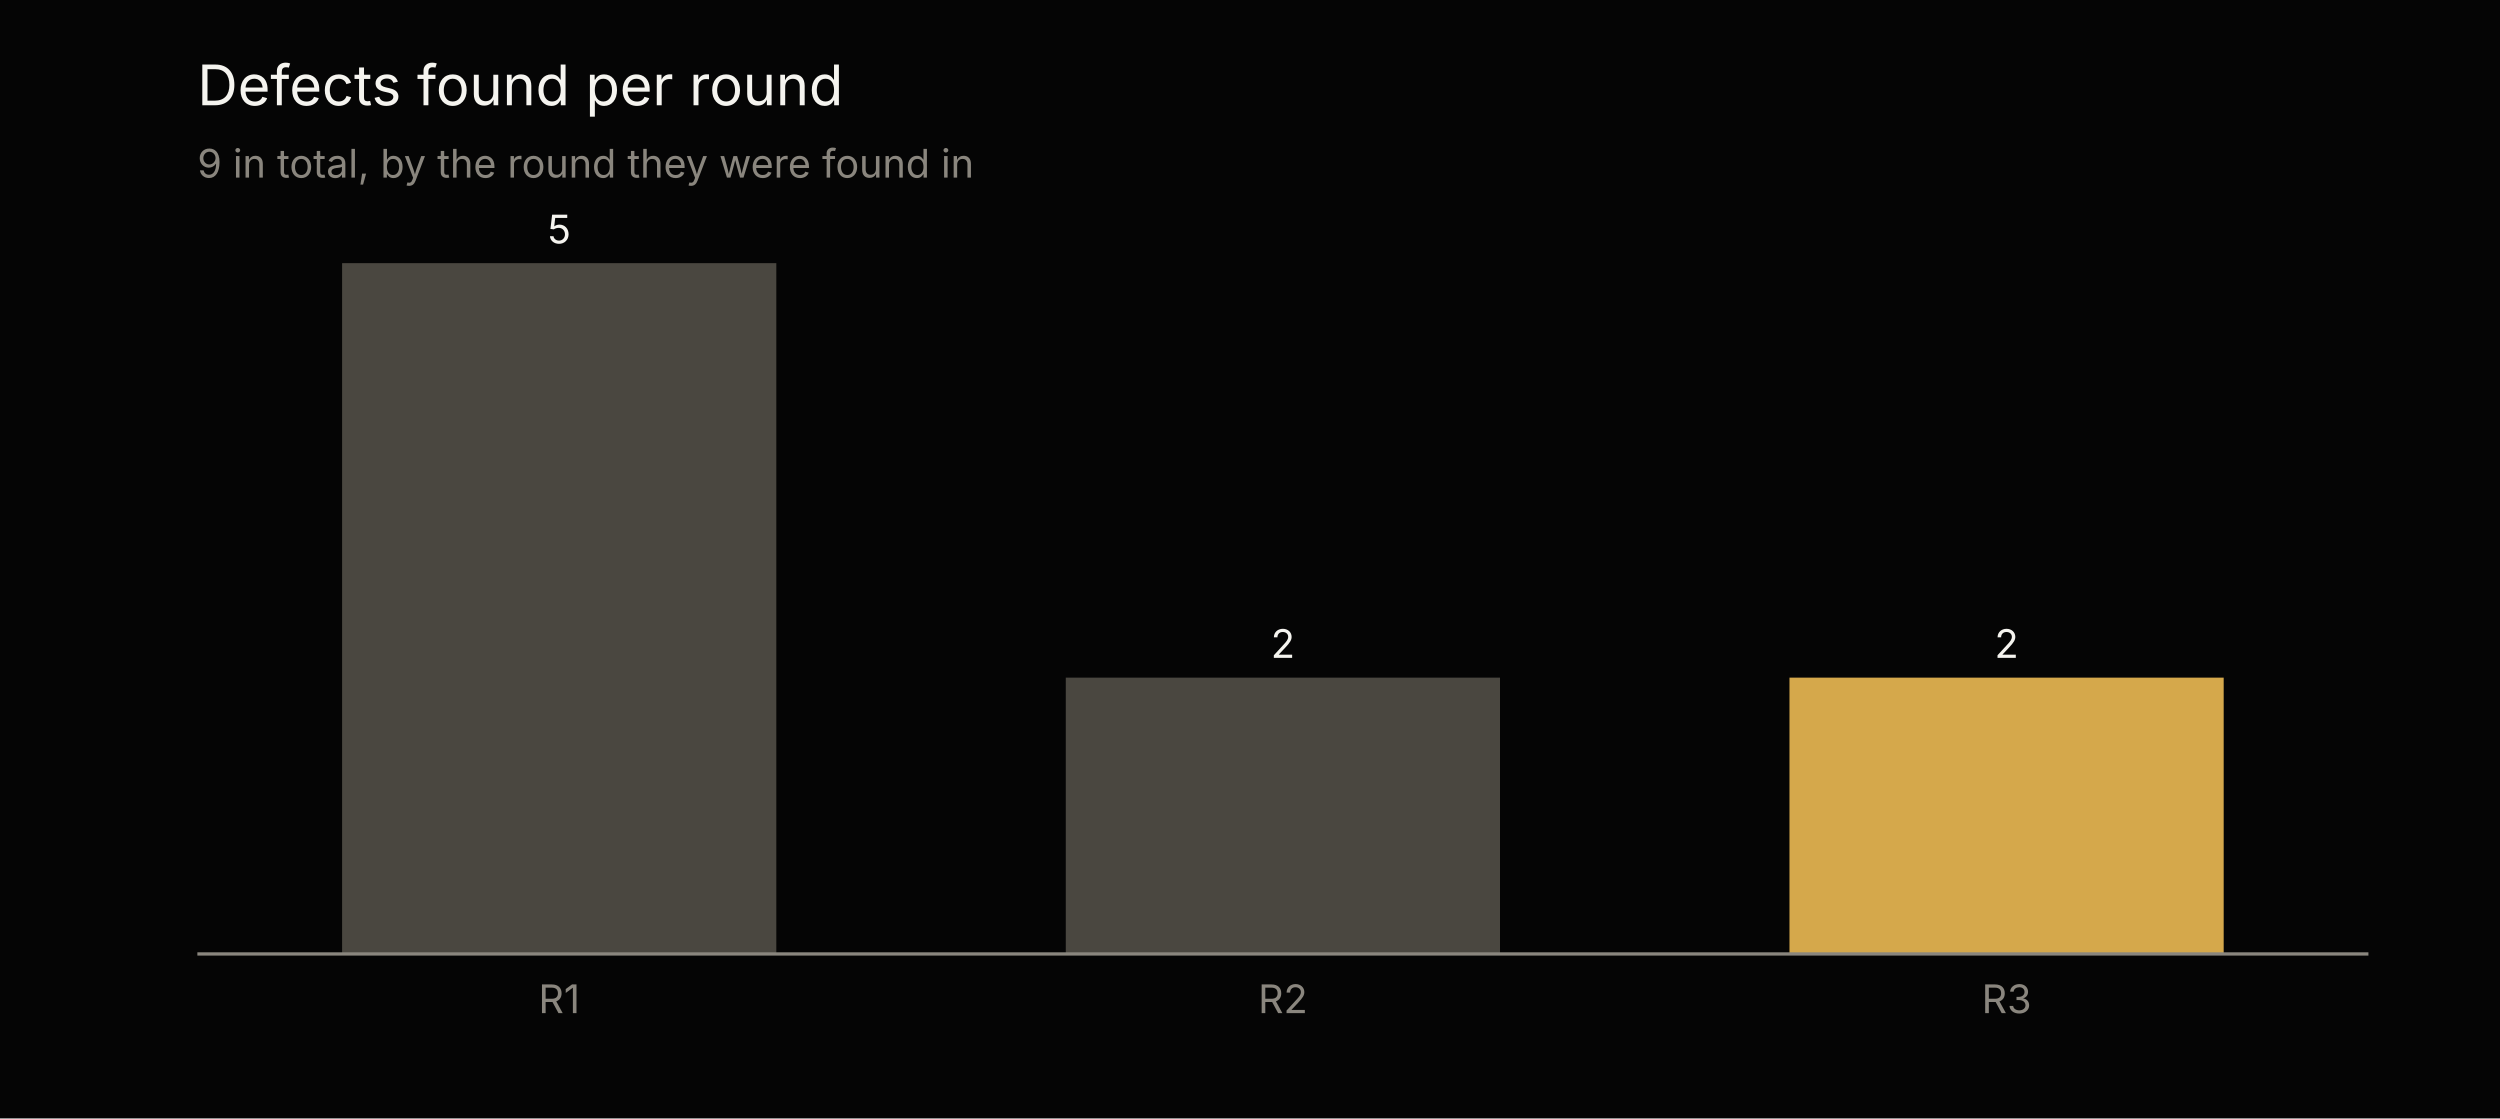
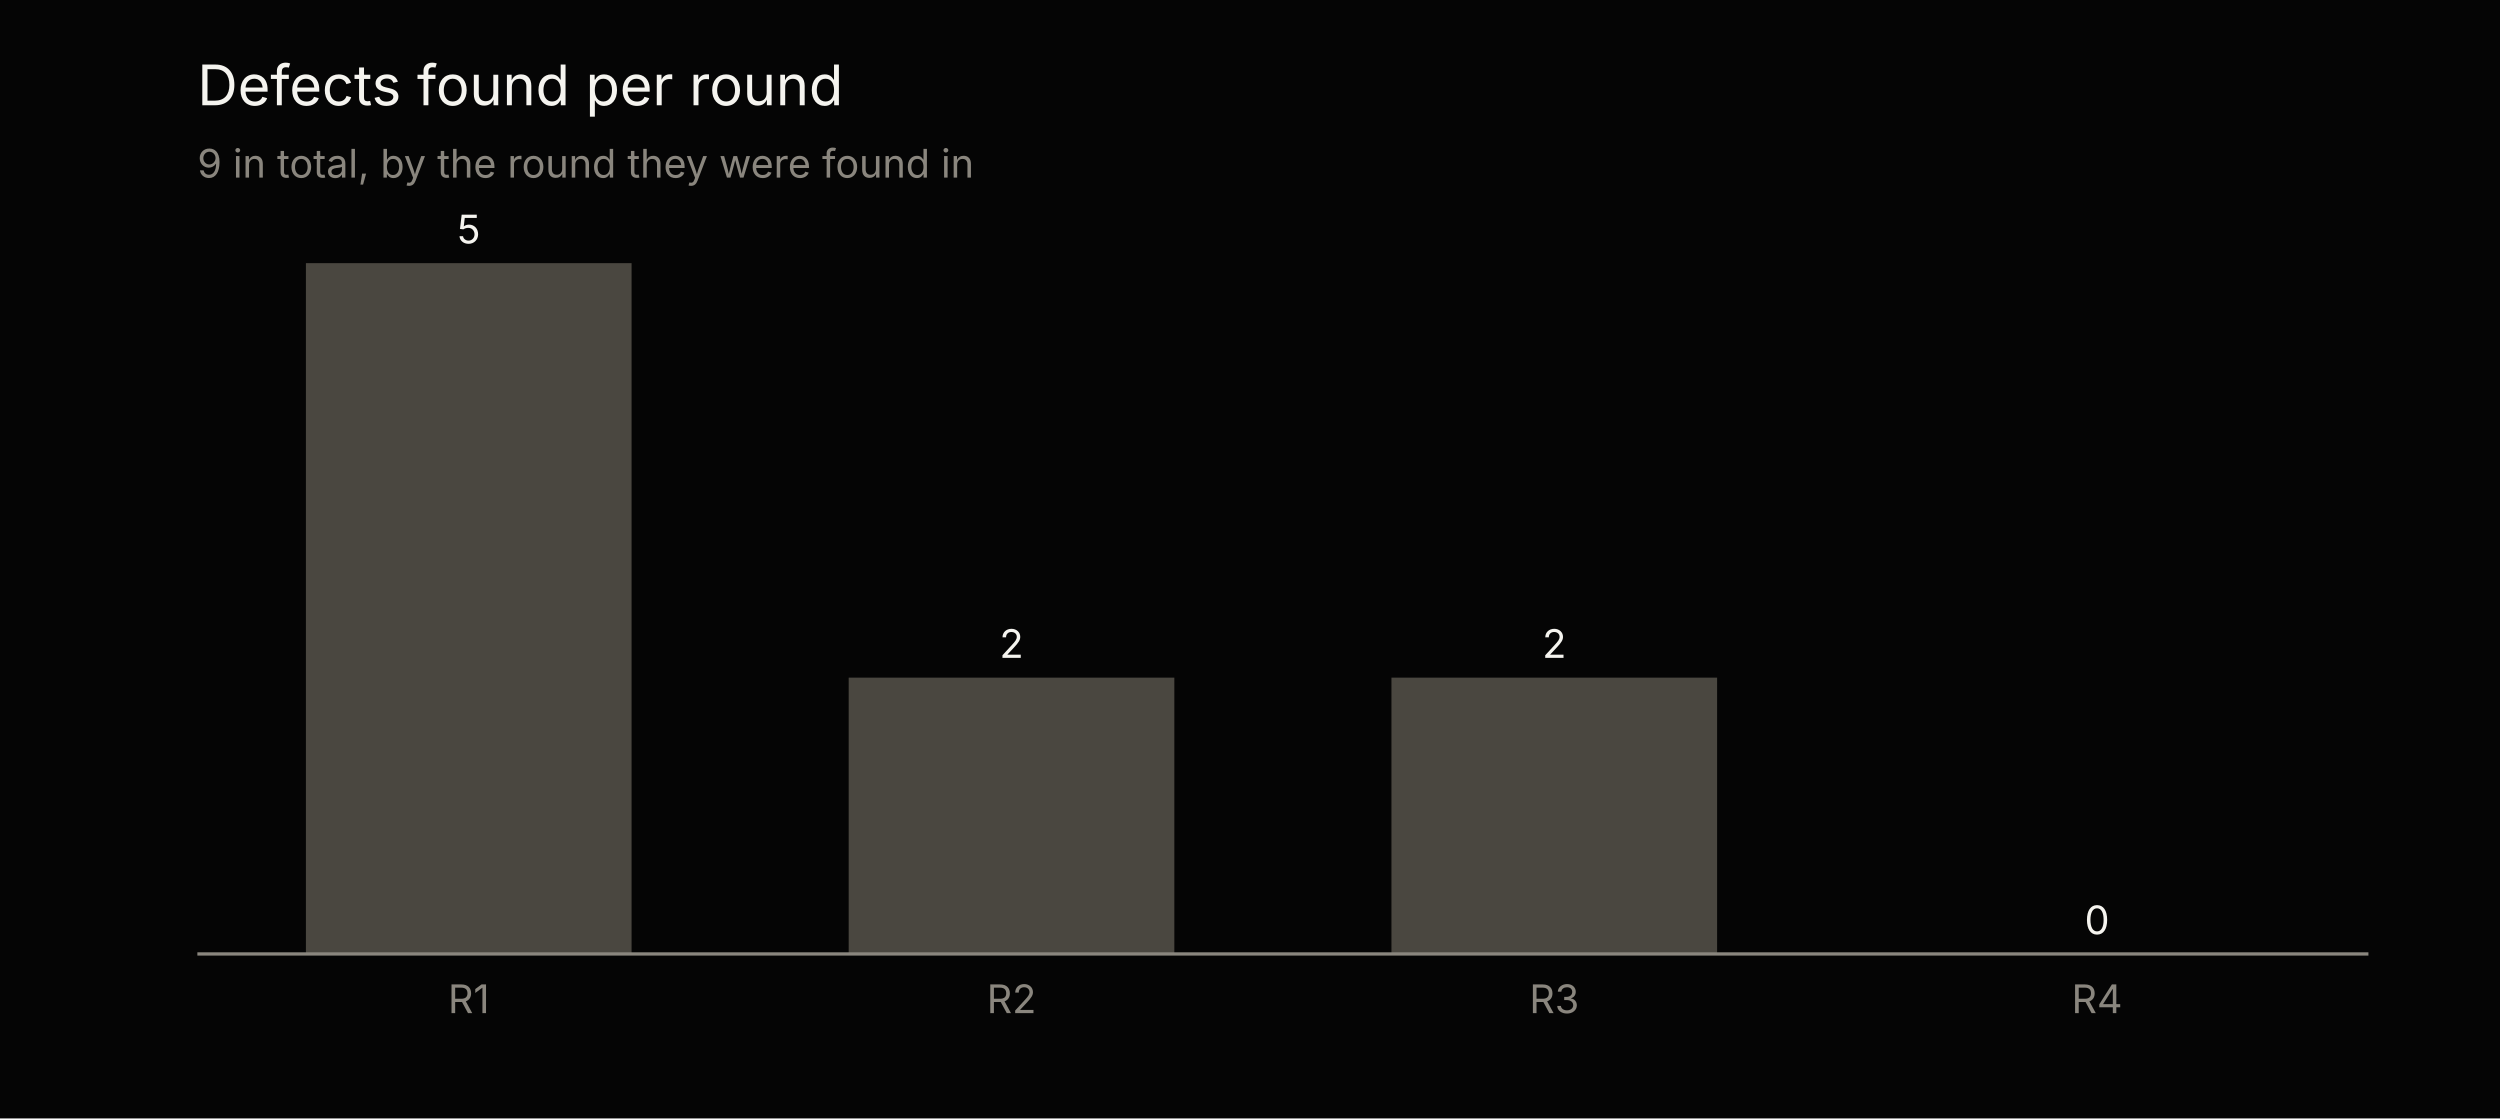
<svg xmlns="http://www.w3.org/2000/svg" viewBox="0 0 760 340" font-family="Inter, Arial, sans-serif" font-size="12">
  <rect width="760" height="340" fill="#050505" />
  <text x="60" y="32" font-size="17" fill="#f5f4ef">Defects found per round</text>
  <text x="60" y="54" fill="#8a867e">9 in total, by the round they were found in</text>
-   <rect x="104.0" y="80.0" width="132.0" height="210.0" fill="#4a4740" />
-   <text x="170.0" y="74.0" text-anchor="middle" fill="#f5f4ef">5</text>
-   <text x="170.0" y="308" text-anchor="middle" fill="#8a867e">R1</text>
-   <rect x="324.0" y="206.0" width="132.0" height="84.0" fill="#4a4740" />
-   <text x="390.0" y="200.0" text-anchor="middle" fill="#f5f4ef">2</text>
-   <text x="390.0" y="308" text-anchor="middle" fill="#8a867e">R2</text>
-   <rect x="544.0" y="206.0" width="132.0" height="84.0" fill="#d5a84b" />
-   <text x="610.0" y="200.0" text-anchor="middle" fill="#f5f4ef">2</text>
-   <text x="610.0" y="308" text-anchor="middle" fill="#8a867e">R3</text>
+   <rect x="93.0" y="80.0" width="99.0" height="210.0" fill="#4a4740" />
+   <text x="142.5" y="74.0" text-anchor="middle" fill="#f5f4ef">5</text>
+   <text x="142.5" y="308" text-anchor="middle" fill="#8a867e">R1</text>
+   <rect x="258.0" y="206.0" width="99.0" height="84.0" fill="#4a4740" />
+   <text x="307.5" y="200.0" text-anchor="middle" fill="#f5f4ef">2</text>
+   <text x="307.5" y="308" text-anchor="middle" fill="#8a867e">R2</text>
+   <rect x="423.0" y="206.0" width="99.0" height="84.0" fill="#4a4740" />
+   <text x="472.5" y="200.0" text-anchor="middle" fill="#f5f4ef">2</text>
+   <text x="472.5" y="308" text-anchor="middle" fill="#8a867e">R3</text>
+   <rect x="588.0" y="290.0" width="99.0" height="0.0" fill="#d5a84b" />
+   <text x="637.5" y="284.0" text-anchor="middle" fill="#f5f4ef">0</text>
+   <text x="637.5" y="308" text-anchor="middle" fill="#8a867e">R4</text>
  <line x1="60" x2="720" y1="290" y2="290" stroke="#8a867e" />
</svg>
